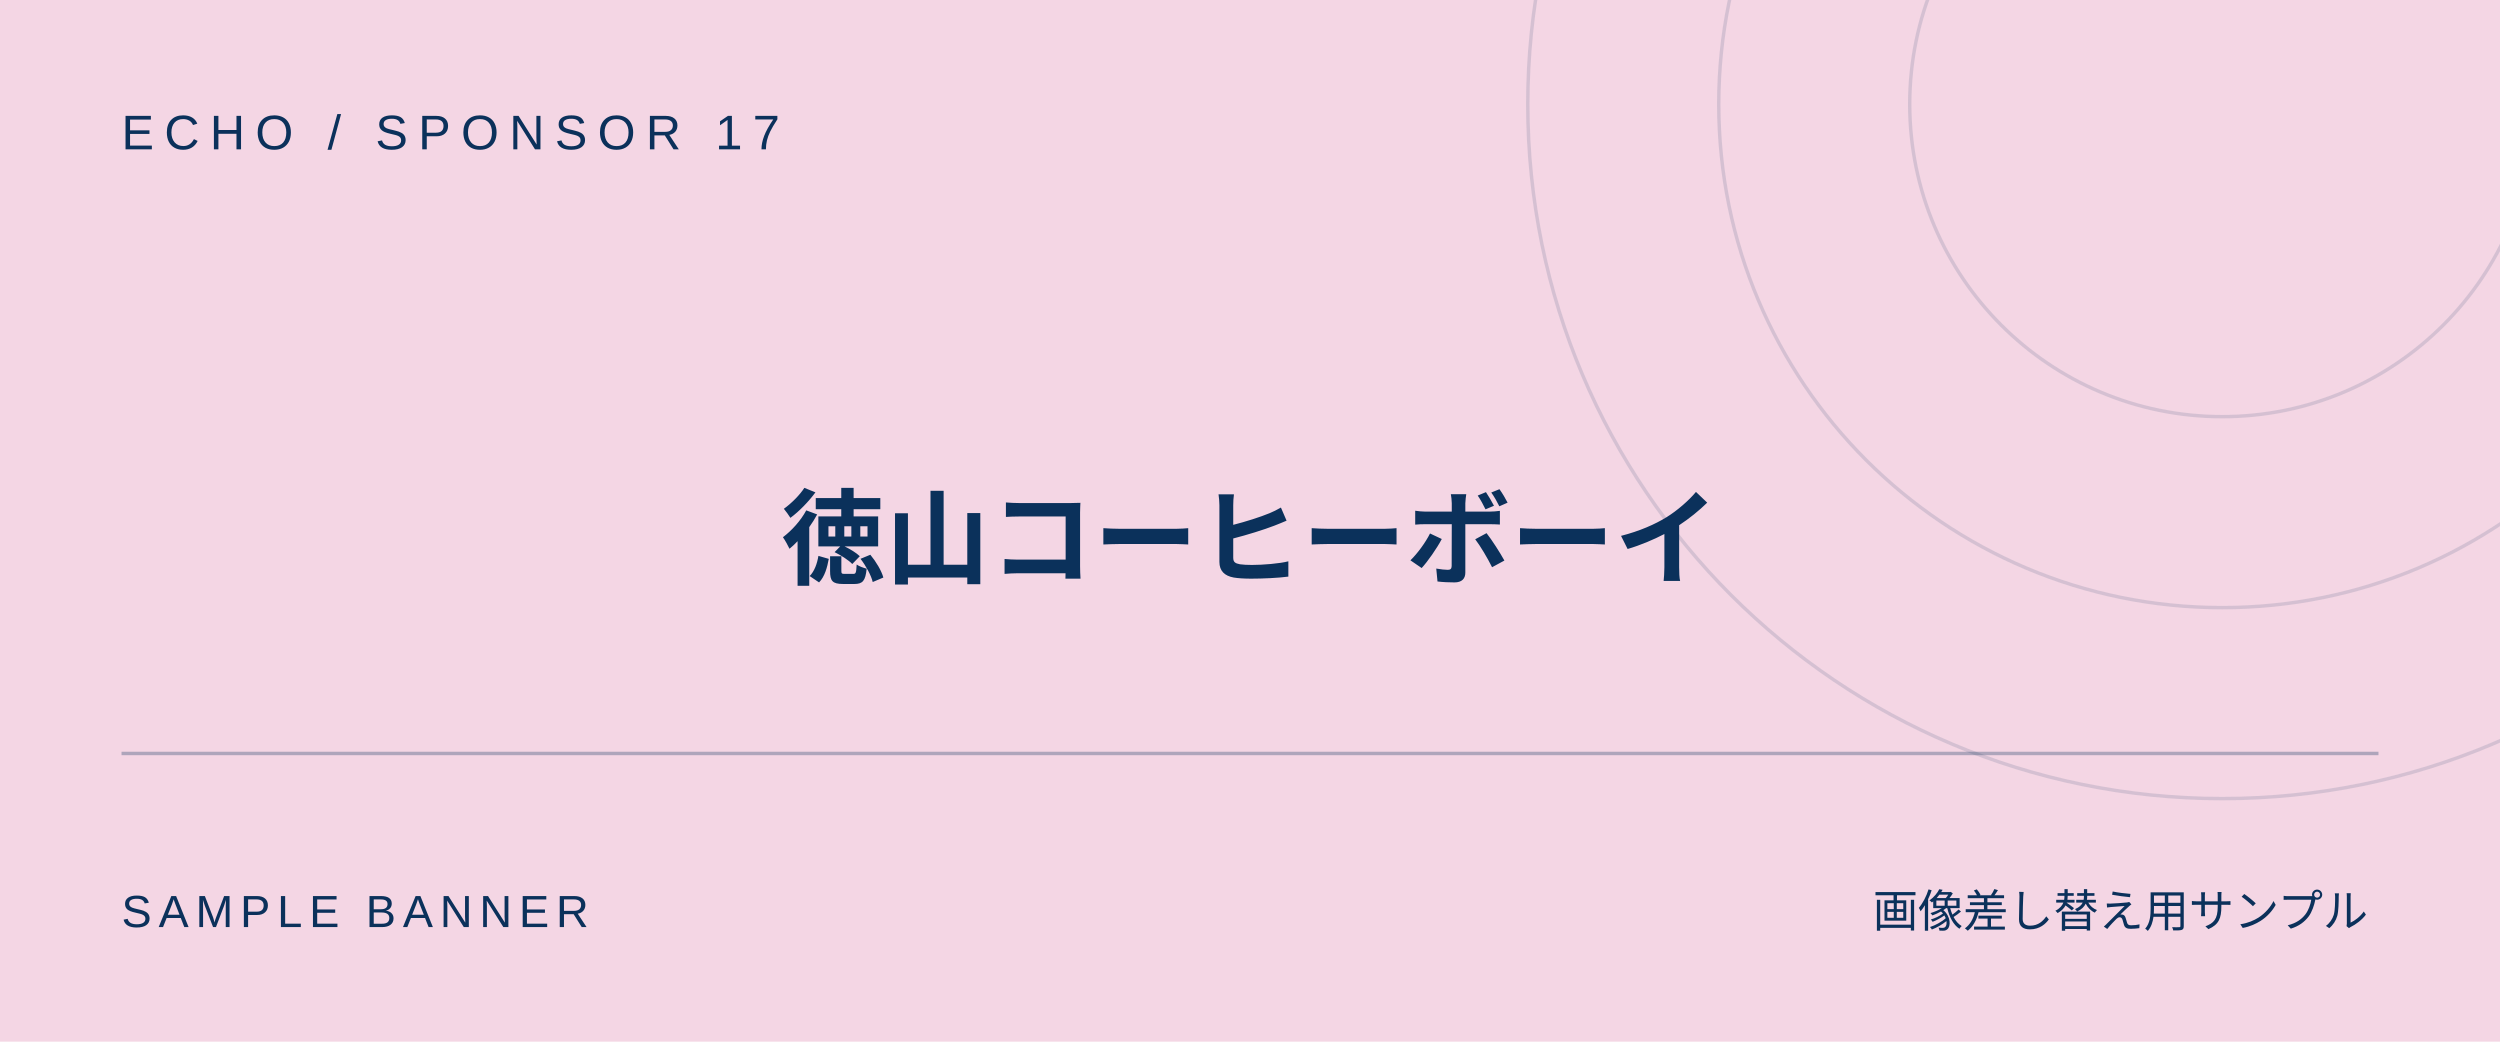
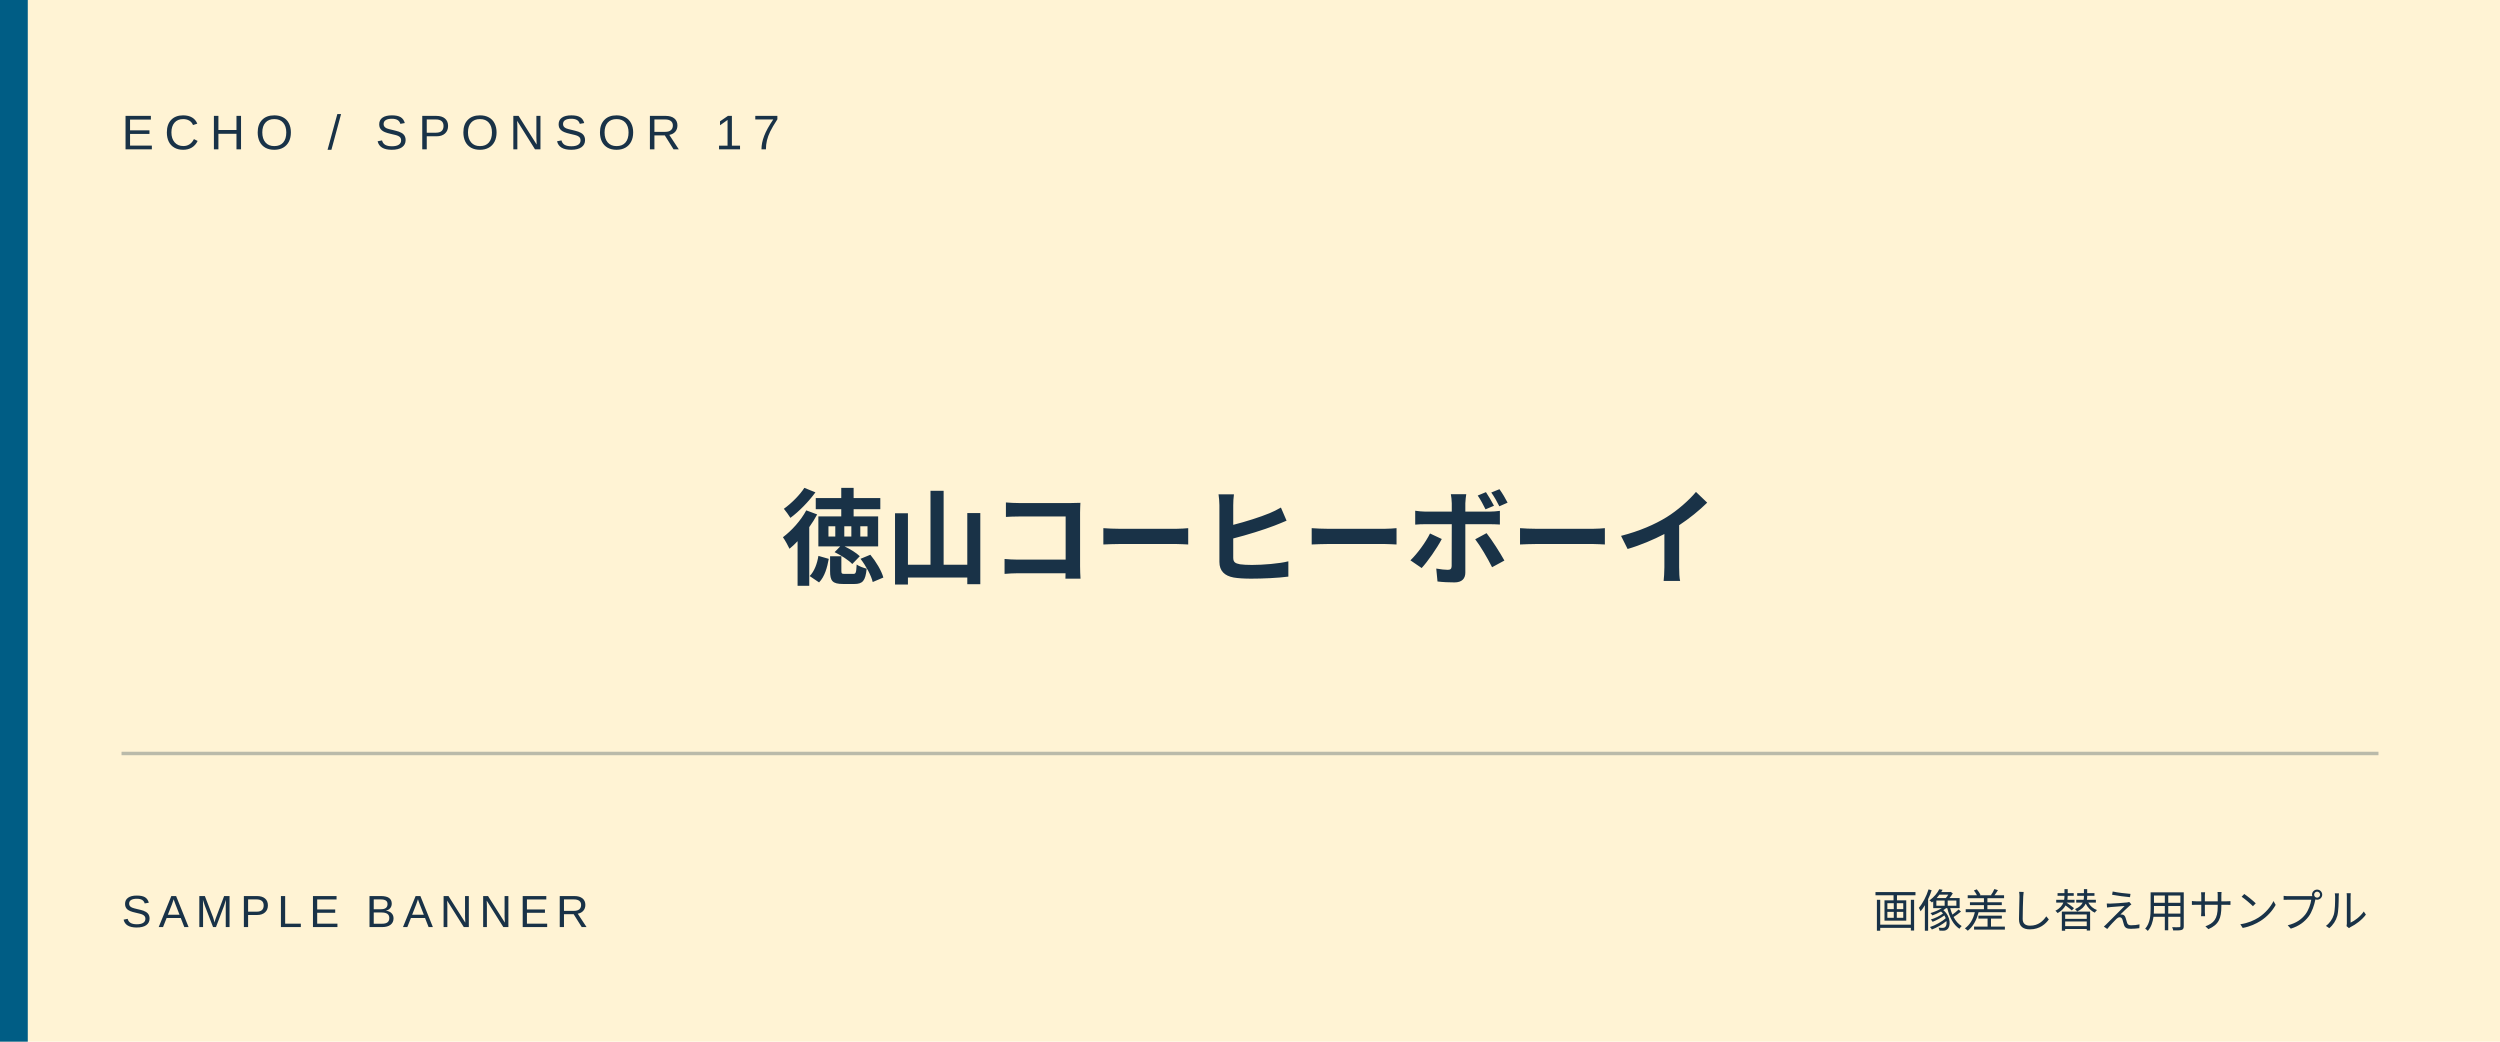
<svg xmlns="http://www.w3.org/2000/svg" width="720" height="300" viewBox="0 0 720 300">
-   <rect width="720" height="300" fill="#f4d6e4" />
-   <g fill="none" stroke="#0b315b" opacity=".13">
-     <circle cx="640" cy="30" r="90" />
-     <circle cx="640" cy="30" r="145" />
-     <circle cx="640" cy="30" r="200" />
-   </g>
-   <text x="35" y="43" fill="#0b315b" font-family="Arial,sans-serif" font-size="14" letter-spacing="3">ECHO / SPONSOR 17</text>
-   <text x="360" y="166" text-anchor="middle" fill="#0b315b" font-family="sans-serif" font-size="30" font-weight="700">徳山コーヒーボーイ</text>
-   <path d="M35 217h650" stroke="#0b315b" opacity=".3" />
-   <text x="35" y="267" fill="#0b315b" font-family="Arial,sans-serif" font-size="13" letter-spacing="2">SAMPLE BANNER</text>
-   <text x="682" y="267" text-anchor="end" fill="#0b315b" font-family="sans-serif" font-size="13">画像差し替え用サンプル</text>
+   <rect width="720" height="300" fill="#fff3d4" />
+   <rect x="0" y="0" width="8" height="300" fill="#005d85" />
+   <text x="35" y="43" fill="#193247" font-family="Arial,sans-serif" font-size="14" letter-spacing="3">ECHO / SPONSOR 17</text>
+   <text x="360" y="166" text-anchor="middle" fill="#193247" font-family="sans-serif" font-size="30" font-weight="700">徳山コーヒーボーイ</text>
+   <path d="M35 217h650" stroke="#193247" opacity=".3" />
+   <text x="35" y="267" fill="#193247" font-family="Arial,sans-serif" font-size="13" letter-spacing="2">SAMPLE BANNER</text>
+   <text x="682" y="267" text-anchor="end" fill="#193247" font-family="sans-serif" font-size="13">画像差し替え用サンプル</text>
</svg>
